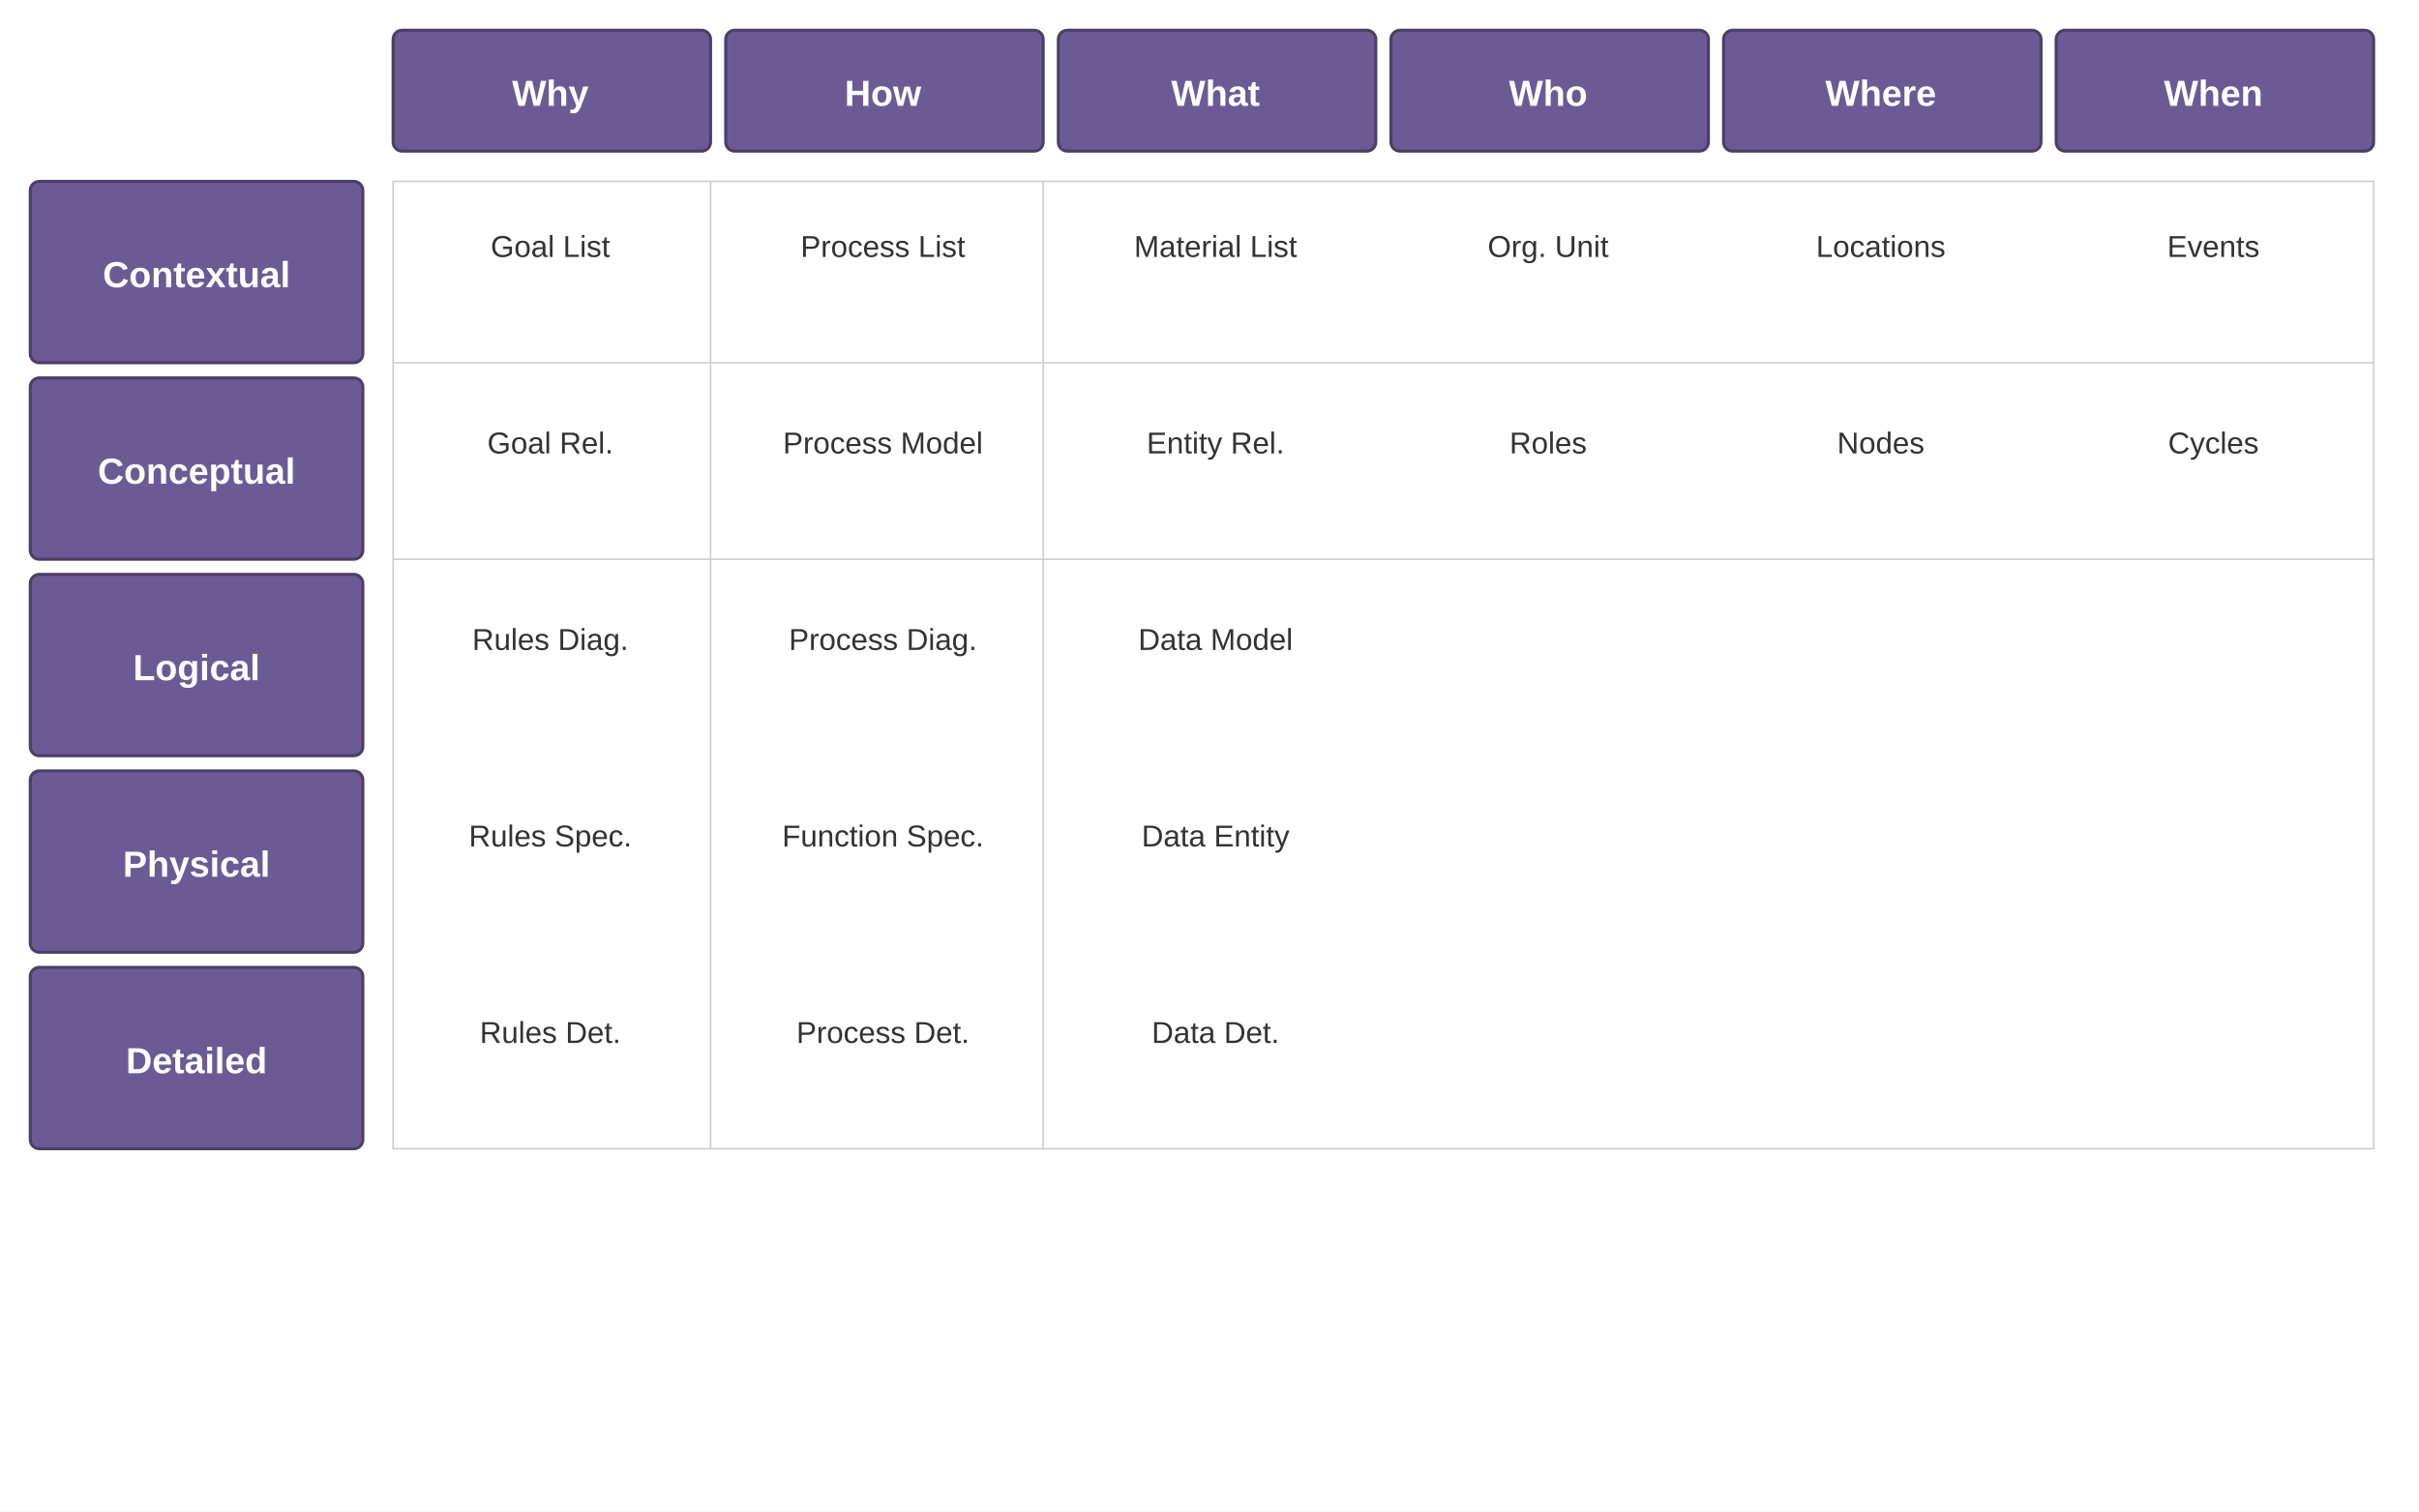
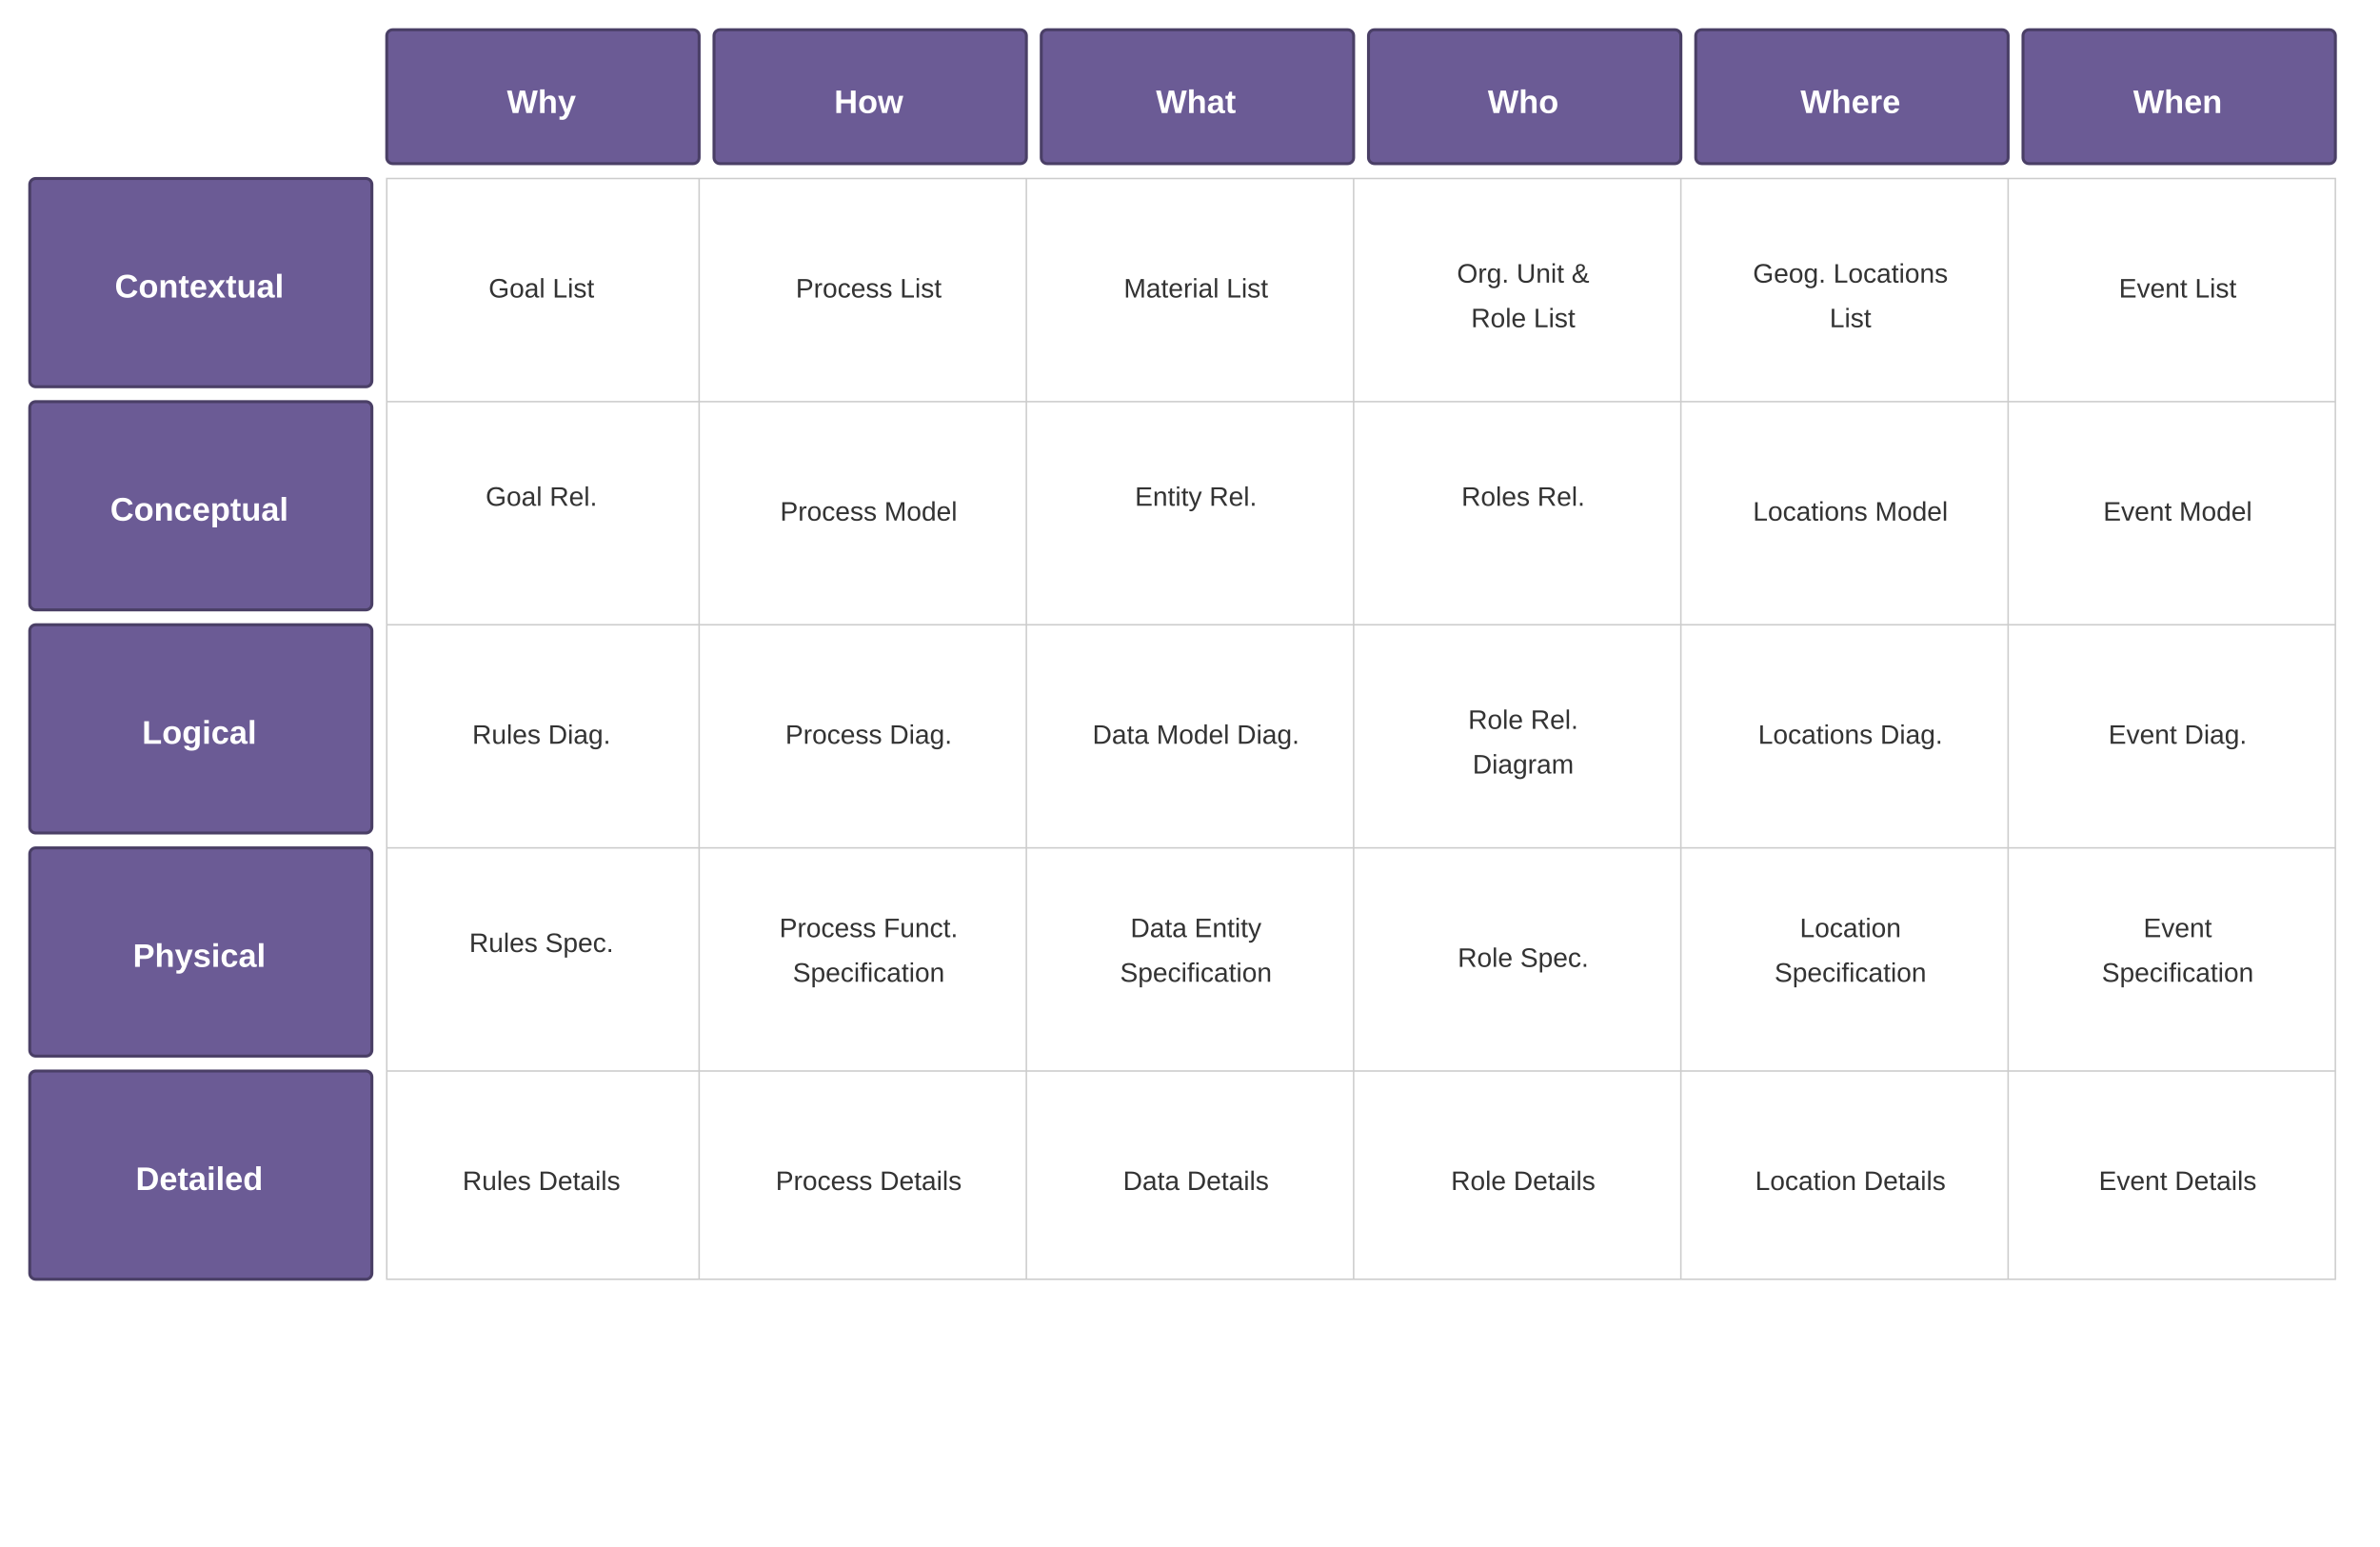
- <svg xmlns="http://www.w3.org/2000/svg" viewBox="0 0 800 500">
-   <rect width="800" height="500" fill="white" />
+ <svg xmlns="http://www.w3.org/2000/svg" viewBox="0 0 800 520">
+   <rect width="800" height="520" fill="white" />
  <style>
    .header { fill: #6B5B95; stroke: #4a3f66; stroke-width: 1; }
-     .label { fill: white; font-family: Arial, sans-serif; font-size: 12px; font-weight: bold; text-anchor: middle; }
-     .cell-text { fill: #333; font-family: Arial, sans-serif; font-size: 10px; text-anchor: middle; }
-     .border { fill: none; stroke: #ccc; stroke-width: 0.5; }
+     .label { fill: white; font-family: Arial, sans-serif; font-size: 11px; font-weight: bold; text-anchor: middle; }
+     .cell-text { fill: #333; font-family: Arial, sans-serif; font-size: 9px; text-anchor: middle; }
+     .grid { fill: none; stroke: #ccc; stroke-width: 0.5; }
  </style>
  <g class="header">
-     <rect x="130" y="10" width="105" height="40" rx="3" />
-     <rect x="240" y="10" width="105" height="40" rx="3" />
-     <rect x="350" y="10" width="105" height="40" rx="3" />
-     <rect x="460" y="10" width="105" height="40" rx="3" />
-     <rect x="570" y="10" width="105" height="40" rx="3" />
-     <rect x="680" y="10" width="105" height="40" rx="3" />
-     <rect x="10" y="60" width="110" height="60" rx="3" />
-     <rect x="10" y="125" width="110" height="60" rx="3" />
-     <rect x="10" y="190" width="110" height="60" rx="3" />
-     <rect x="10" y="255" width="110" height="60" rx="3" />
-     <rect x="10" y="320" width="110" height="60" rx="3" />
+     <rect x="130" y="10" width="105" height="45" rx="2" />
+     <rect x="240" y="10" width="105" height="45" rx="2" />
+     <rect x="350" y="10" width="105" height="45" rx="2" />
+     <rect x="460" y="10" width="105" height="45" rx="2" />
+     <rect x="570" y="10" width="105" height="45" rx="2" />
+     <rect x="680" y="10" width="105" height="45" rx="2" />
  </g>
  <g class="label">
-     <text x="182" y="35">Why</text>
-     <text x="292" y="35">How</text>
-     <text x="402" y="35">What</text>
-     <text x="512" y="35">Who</text>
-     <text x="622" y="35">Where</text>
-     <text x="732" y="35">When</text>
-     <text x="65" y="95">Contextual</text>
-     <text x="65" y="160">Conceptual</text>
-     <text x="65" y="225">Logical</text>
-     <text x="65" y="290">Physical</text>
-     <text x="65" y="355">Detailed</text>
+     <text x="182" y="38">Why</text>
+     <text x="292" y="38">How</text>
+     <text x="402" y="38">What</text>
+     <text x="512" y="38">Who</text>
+     <text x="622" y="38">Where</text>
+     <text x="732" y="38">When</text>
+   </g>
+   <g class="header">
+     <rect x="10" y="60" width="115" height="70" rx="2" />
+     <rect x="10" y="135" width="115" height="70" rx="2" />
+     <rect x="10" y="210" width="115" height="70" rx="2" />
+     <rect x="10" y="285" width="115" height="70" rx="2" />
+     <rect x="10" y="360" width="115" height="70" rx="2" />
+   </g>
+   <g class="label">
+     <text x="67" y="100">Contextual</text>
+     <text x="67" y="175">Conceptual</text>
+     <text x="67" y="250">Logical</text>
+     <text x="67" y="325">Physical</text>
+     <text x="67" y="400">Detailed</text>
+   </g>
+   <g class="grid">
+     <rect x="130" y="60" width="655" height="370" />
+     <line x1="235" y1="60" x2="235" y2="430" />
+     <line x1="345" y1="60" x2="345" y2="430" />
+     <line x1="455" y1="60" x2="455" y2="430" />
+     <line x1="565" y1="60" x2="565" y2="430" />
+     <line x1="675" y1="60" x2="675" y2="430" />
+     <line x1="130" y1="135" x2="785" y2="135" />
+     <line x1="130" y1="210" x2="785" y2="210" />
+     <line x1="130" y1="285" x2="785" y2="285" />
+     <line x1="130" y1="360" x2="785" y2="360" />
  </g>
  <g class="cell-text">
-     <text x="182" y="85">Goal List</text>
-     <text x="292" y="85">Process List</text>
-     <text x="402" y="85">Material List</text>
-     <text x="182" y="150">Goal Rel.</text>
-     <text x="292" y="150">Process Model</text>
-     <text x="402" y="150">Entity Rel.</text>
-     <text x="182" y="215">Rules Diag.</text>
-     <text x="292" y="215">Process Diag.</text>
-     <text x="402" y="215">Data Model</text>
-     <text x="182" y="280">Rules Spec.</text>
-     <text x="292" y="280">Function Spec.</text>
-     <text x="402" y="280">Data Entity</text>
-     <text x="182" y="345">Rules Det.</text>
-     <text x="292" y="345">Process Det.</text>
-     <text x="402" y="345">Data Det.</text>
-     <text x="512" y="85">Org. Unit</text>
-     <text x="622" y="85">Locations</text>
-     <text x="732" y="85">Events</text>
-     <text x="512" y="150">Roles</text>
-     <text x="622" y="150">Nodes</text>
-     <text x="732" y="150">Cycles</text>
-   </g>
-   <g class="border">
-     <rect x="130" y="60" width="655" height="320" />
-     <line x1="235" y1="60" x2="235" y2="380" />
-     <line x1="345" y1="60" x2="345" y2="380" />
-     <line x1="130" y1="120" x2="785" y2="120" />
-     <line x1="130" y1="185" x2="785" y2="185" />
+     <text x="182" y="100">Goal List</text>
+     <text x="292" y="100">Process List</text>
+     <text x="402" y="100">Material List</text>
+     <text x="512" y="95">Org. Unit &amp;</text>
+     <text x="512" y="110">Role List</text>
+     <text x="622" y="95">Geog. Locations</text>
+     <text x="622" y="110">List</text>
+     <text x="732" y="100">Event List</text>
+     <text x="182" y="170">Goal Rel.</text>
+     <text x="292" y="175">Process Model</text>
+     <text x="402" y="170">Entity Rel.</text>
+     <text x="512" y="170">Roles Rel.</text>
+     <text x="622" y="175">Locations Model</text>
+     <text x="732" y="175">Event Model</text>
+     <text x="182" y="250">Rules Diag.</text>
+     <text x="292" y="250">Process Diag.</text>
+     <text x="402" y="250">Data Model Diag.</text>
+     <text x="512" y="245">Role Rel.</text>
+     <text x="512" y="260">Diagram</text>
+     <text x="622" y="250">Locations Diag.</text>
+     <text x="732" y="250">Event Diag.</text>
+     <text x="182" y="320">Rules Spec.</text>
+     <text x="292" y="315">Process Funct.</text>
+     <text x="292" y="330">Specification</text>
+     <text x="402" y="315">Data Entity</text>
+     <text x="402" y="330">Specification</text>
+     <text x="512" y="325">Role Spec.</text>
+     <text x="622" y="315">Location</text>
+     <text x="622" y="330">Specification</text>
+     <text x="732" y="315">Event</text>
+     <text x="732" y="330">Specification</text>
+     <text x="182" y="400">Rules Details</text>
+     <text x="292" y="400">Process Details</text>
+     <text x="402" y="400">Data Details</text>
+     <text x="512" y="400">Role Details</text>
+     <text x="622" y="400">Location Details</text>
+     <text x="732" y="400">Event Details</text>
  </g>
</svg>
